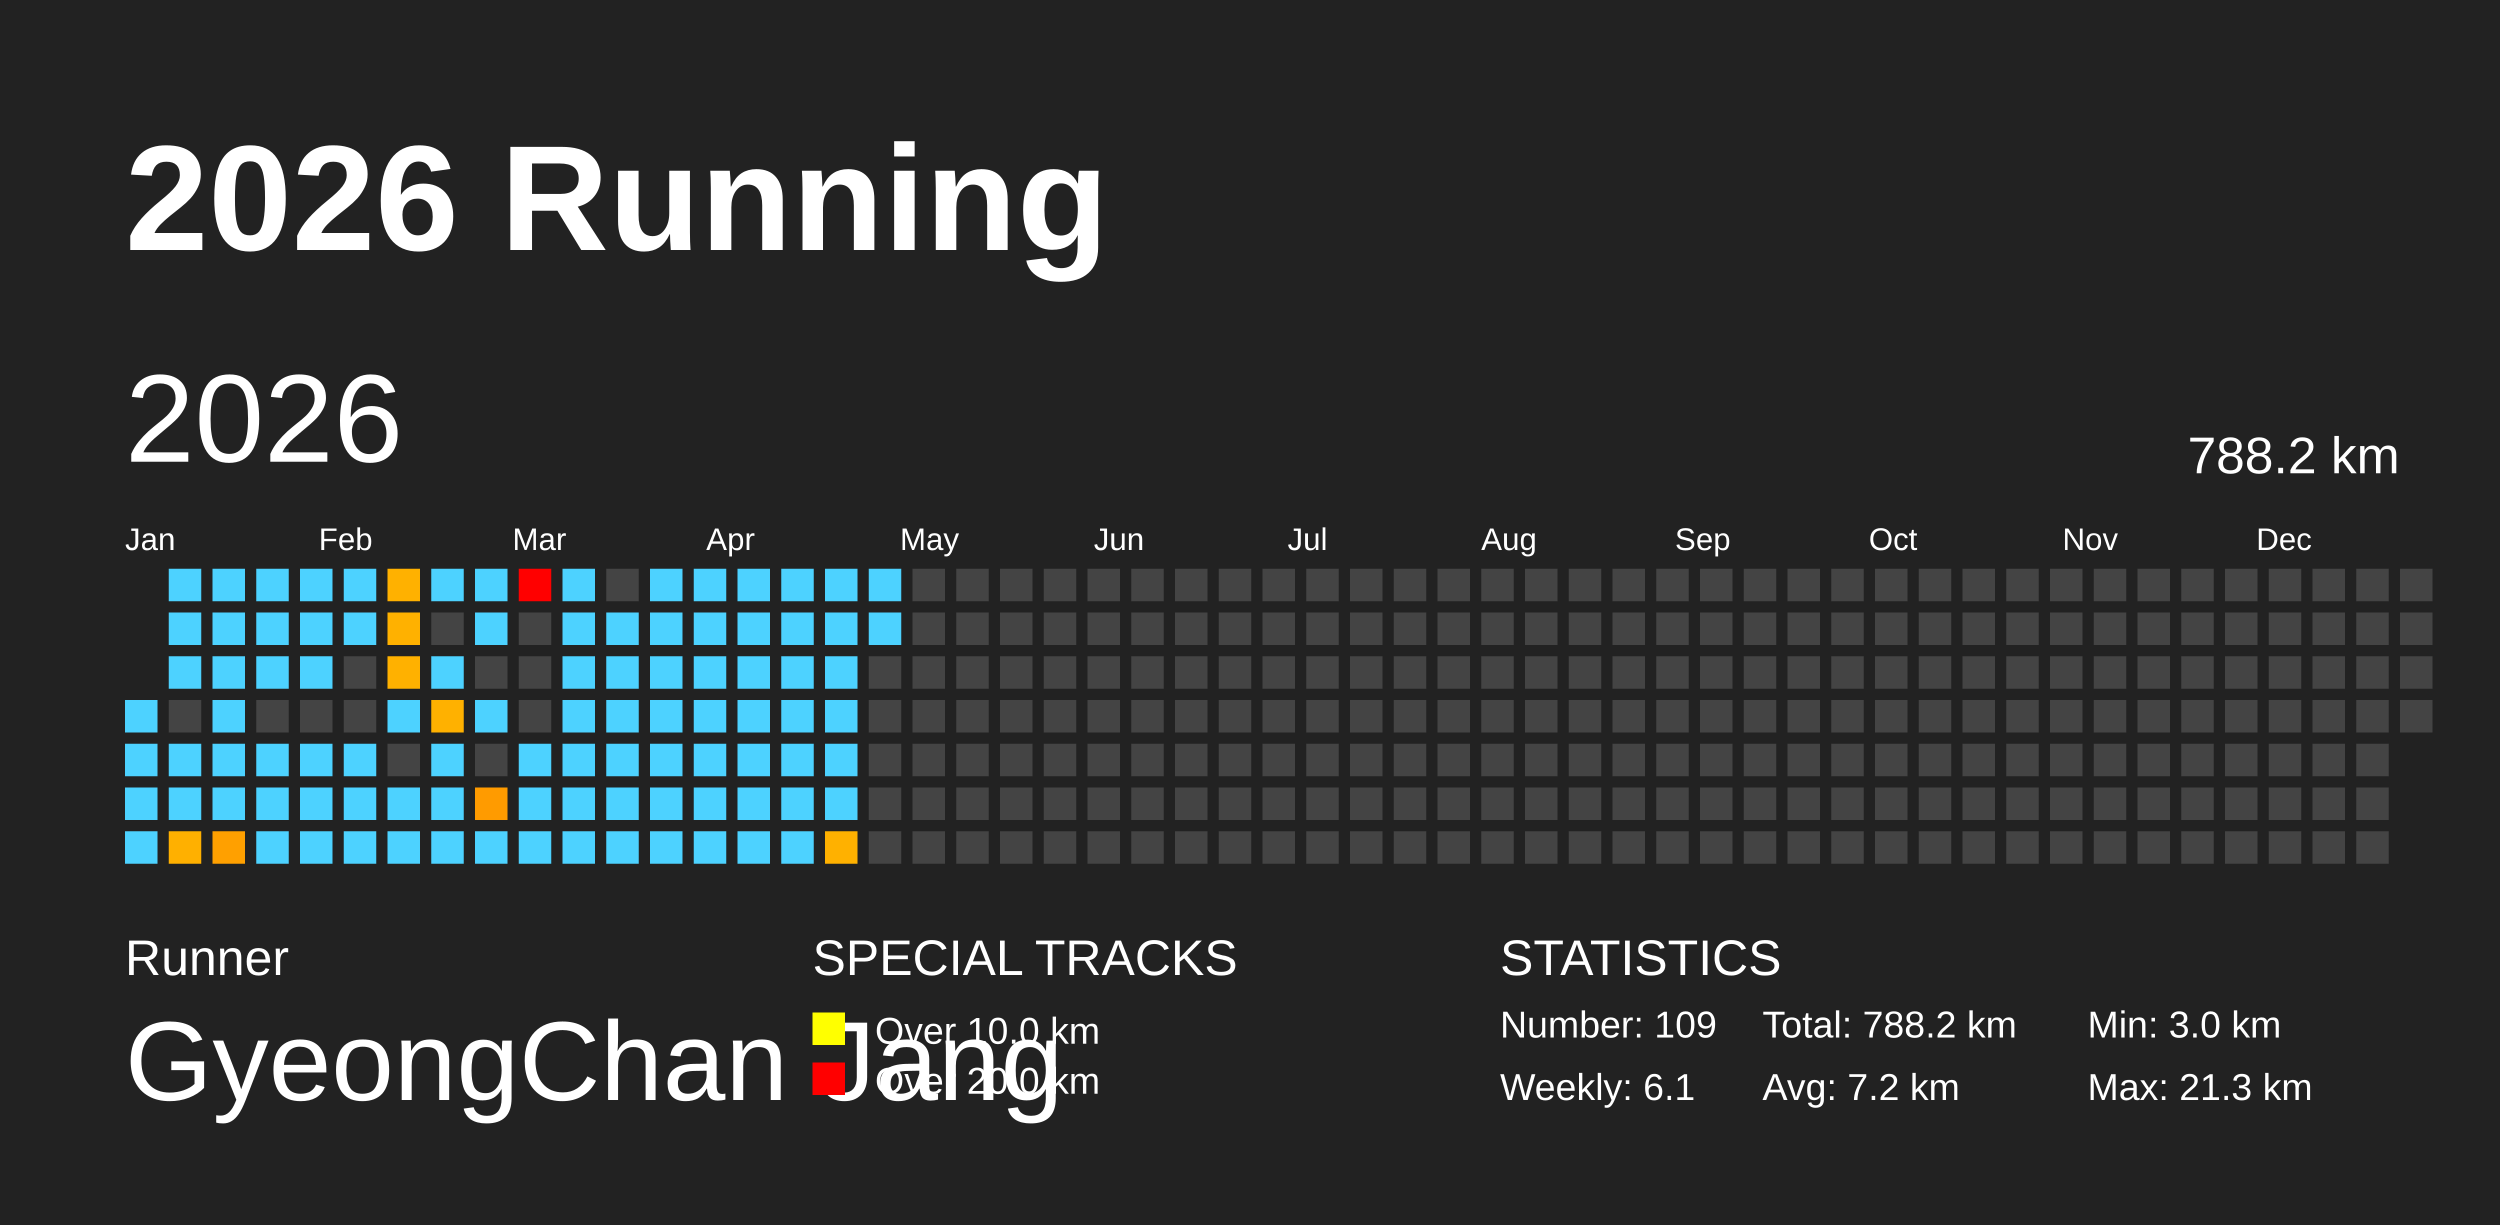
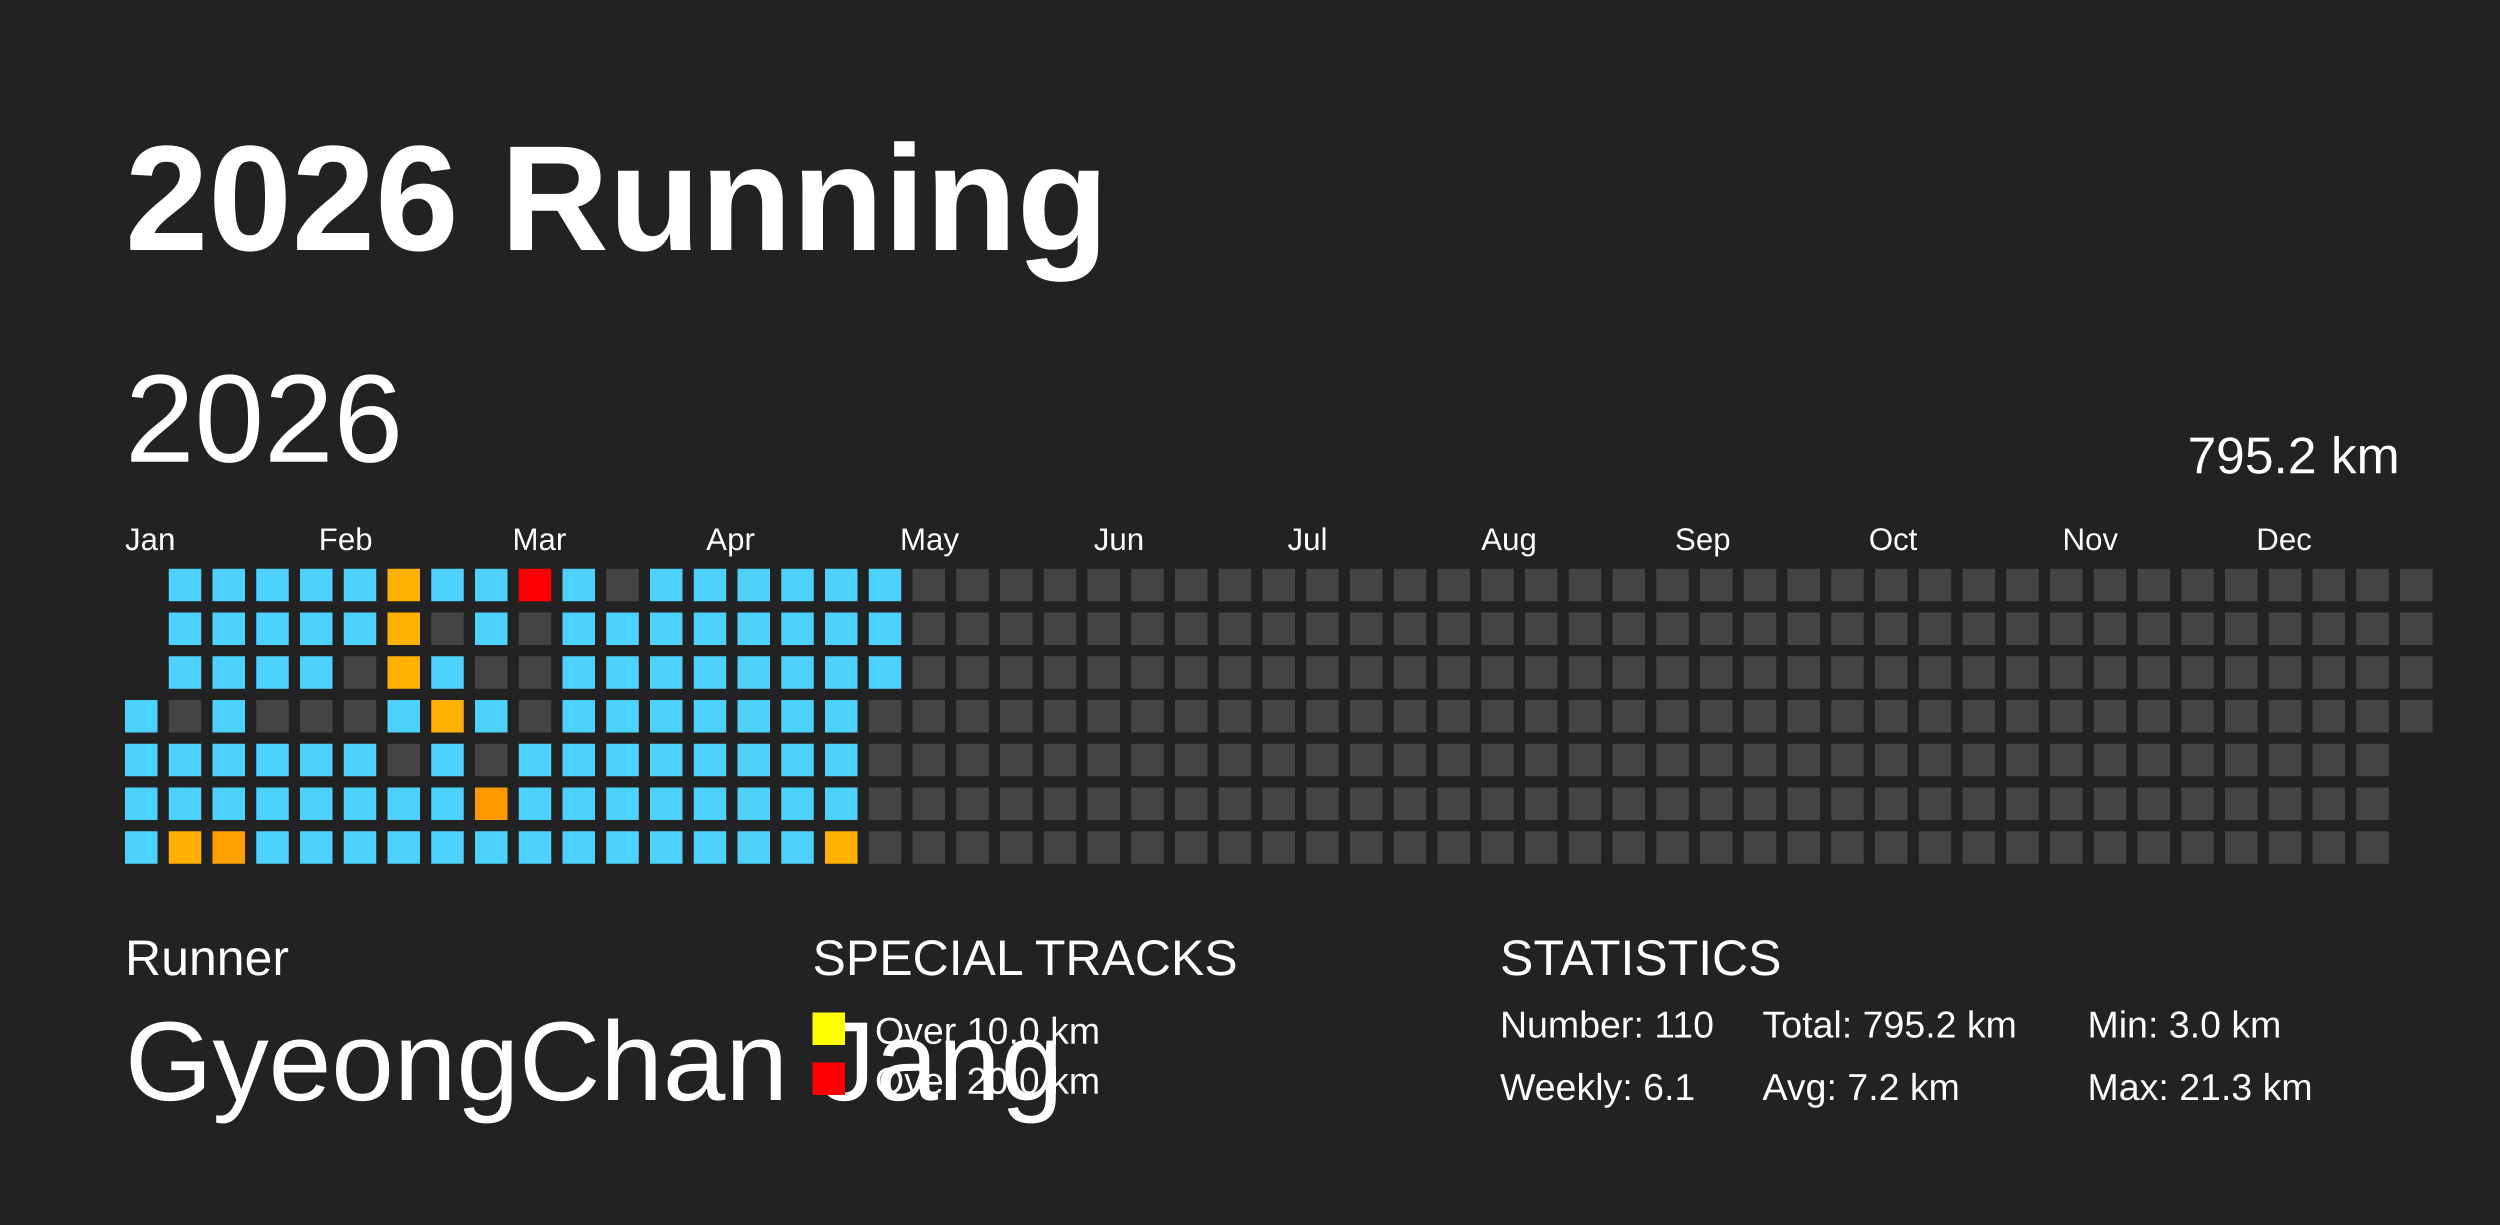
<svg xmlns="http://www.w3.org/2000/svg" baseProfile="full" height="98mm" version="1.1" viewBox="0,0,200,98" width="200mm">
  <defs />
  <rect fill="#222222" height="98" width="200" x="0" y="0" />
  <text fill="#FFFFFF" style="font-size:12px; font-family:Arial; font-weight:bold;" x="10" y="20">2026 Running</text>
  <text fill="#FFFFFF" style="font-size:4px; font-family:Arial" x="10" y="78">Runner</text>
  <text fill="#FFFFFF" style="font-size:9px; font-family:Arial" x="10" y="88">GyeongChan Jang</text>
  <text fill="#FFFFFF" style="font-size:4px; font-family:Arial" x="65" y="78">SPECIAL TRACKS</text>
  <rect fill="yellow" height="2.6" width="2.6" x="65" y="81" />
  <text fill="#FFFFFF" style="font-size:3px; font-family:Arial" x="70" y="83.5">Over 10.0 km</text>
  <rect fill="red" height="2.6" width="2.6" x="65" y="85" />
  <text fill="#FFFFFF" style="font-size:3px; font-family:Arial" x="70" y="87.5">Over 20.0 km</text>
  <text fill="#FFFFFF" style="font-size:4px; font-family:Arial" x="120" y="78">STATISTICS</text>
-   <text fill="#FFFFFF" style="font-size:3px; font-family:Arial" x="120" y="83">Number: 109</text>
+   <text fill="#FFFFFF" style="font-size:3px; font-family:Arial" x="120" y="83">Number: 110</text>
  <text fill="#FFFFFF" style="font-size:3px; font-family:Arial" x="120" y="88">Weekly: 6.1</text>
-   <text fill="#FFFFFF" style="font-size:3px; font-family:Arial" x="141" y="83">Total: 788.2 km</text>
+   <text fill="#FFFFFF" style="font-size:3px; font-family:Arial" x="141" y="83">Total: 795.2 km</text>
  <text fill="#FFFFFF" style="font-size:3px; font-family:Arial" x="141" y="88">Avg: 7.2 km</text>
  <text fill="#FFFFFF" style="font-size:3px; font-family:Arial" x="167" y="83">Min: 3.0 km</text>
  <text fill="#FFFFFF" style="font-size:3px; font-family:Arial" x="167" y="88">Max: 21.3 km</text>
  <text dominant-baseline="hanging" fill="#FFFFFF" style="font-size:10.0px; font-family:Arial;" x="10" y="30">2026</text>
-   <text dominant-baseline="hanging" fill="#FFFFFF" style="font-size:4.125px; font-family:Arial;" x="175" y="35">788.2 km</text>
+   <text dominant-baseline="hanging" fill="#FFFFFF" style="font-size:4.125px; font-family:Arial;" x="175" y="35">795.2 km</text>
  <text fill="#FFFFFF" style="font-size:2.5px; font-family:Arial" x="10.0" y="44">Jan</text>
  <text fill="#FFFFFF" style="font-size:2.5px; font-family:Arial" x="25.5" y="44">Feb</text>
  <text fill="#FFFFFF" style="font-size:2.5px; font-family:Arial" x="41.0" y="44">Mar</text>
  <text fill="#FFFFFF" style="font-size:2.5px; font-family:Arial" x="56.5" y="44">Apr</text>
  <text fill="#FFFFFF" style="font-size:2.5px; font-family:Arial" x="72.0" y="44">May</text>
  <text fill="#FFFFFF" style="font-size:2.5px; font-family:Arial" x="87.5" y="44">Jun</text>
  <text fill="#FFFFFF" style="font-size:2.5px; font-family:Arial" x="103.0" y="44">Jul</text>
  <text fill="#FFFFFF" style="font-size:2.5px; font-family:Arial" x="118.5" y="44">Aug</text>
  <text fill="#FFFFFF" style="font-size:2.5px; font-family:Arial" x="134.0" y="44">Sep</text>
  <text fill="#FFFFFF" style="font-size:2.5px; font-family:Arial" x="149.5" y="44">Oct</text>
  <text fill="#FFFFFF" style="font-size:2.5px; font-family:Arial" x="165.0" y="44">Nov</text>
  <text fill="#FFFFFF" style="font-size:2.5px; font-family:Arial" x="180.5" y="44">Dec</text>
  <rect fill="#4dd2ff" height="2.6" width="2.6" x="10.0" y="56.0" />
  <rect fill="#4dd2ff" height="2.6" width="2.6" x="10.0" y="59.5" />
  <rect fill="#4dd2ff" height="2.6" width="2.6" x="10.0" y="63.0" />
  <rect fill="#4dd2ff" height="2.6" width="2.6" x="10.0" y="66.5" />
  <rect fill="#4dd2ff" height="2.6" width="2.6" x="13.5" y="45.5" />
  <rect fill="#4dd2ff" height="2.6" width="2.6" x="13.5" y="49.0" />
  <rect fill="#4dd2ff" height="2.6" width="2.6" x="13.5" y="52.5" />
  <rect fill="#444444" height="2.6" width="2.6" x="13.5" y="56.0" />
  <rect fill="#4dd2ff" height="2.6" width="2.6" x="13.5" y="59.5" />
  <rect fill="#4dd2ff" height="2.6" width="2.6" x="13.5" y="63.0" />
  <rect fill="#ffb000" height="2.6" width="2.6" x="13.5" y="66.5" />
  <rect fill="#4dd2ff" height="2.6" width="2.6" x="17.0" y="45.5" />
  <rect fill="#4dd2ff" height="2.6" width="2.6" x="17.0" y="49.0" />
  <rect fill="#4dd2ff" height="2.6" width="2.6" x="17.0" y="52.5" />
  <rect fill="#4dd2ff" height="2.6" width="2.6" x="17.0" y="56.0" />
  <rect fill="#4dd2ff" height="2.6" width="2.6" x="17.0" y="59.5" />
  <rect fill="#4dd2ff" height="2.6" width="2.6" x="17.0" y="63.0" />
  <rect fill="#ffa000" height="2.6" width="2.6" x="17.0" y="66.5" />
  <rect fill="#4dd2ff" height="2.6" width="2.6" x="20.5" y="45.5" />
  <rect fill="#4dd2ff" height="2.6" width="2.6" x="20.5" y="49.0" />
  <rect fill="#4dd2ff" height="2.6" width="2.6" x="20.5" y="52.5" />
  <rect fill="#444444" height="2.6" width="2.6" x="20.5" y="56.0" />
  <rect fill="#4dd2ff" height="2.6" width="2.6" x="20.5" y="59.5" />
  <rect fill="#4dd2ff" height="2.6" width="2.6" x="20.5" y="63.0" />
  <rect fill="#4dd2ff" height="2.6" width="2.6" x="20.5" y="66.5" />
  <rect fill="#4dd2ff" height="2.6" width="2.6" x="24.0" y="45.5" />
  <rect fill="#4dd2ff" height="2.6" width="2.6" x="24.0" y="49.0" />
  <rect fill="#4dd2ff" height="2.6" width="2.6" x="24.0" y="52.5" />
  <rect fill="#444444" height="2.6" width="2.6" x="24.0" y="56.0" />
  <rect fill="#4dd2ff" height="2.6" width="2.6" x="24.0" y="59.5" />
  <rect fill="#4dd2ff" height="2.6" width="2.6" x="24.0" y="63.0" />
  <rect fill="#4dd2ff" height="2.6" width="2.6" x="24.0" y="66.5" />
  <rect fill="#4dd2ff" height="2.6" width="2.6" x="27.5" y="45.5" />
  <rect fill="#4dd2ff" height="2.6" width="2.6" x="27.5" y="49.0" />
  <rect fill="#444444" height="2.6" width="2.6" x="27.5" y="52.5" />
  <rect fill="#444444" height="2.6" width="2.6" x="27.5" y="56.0" />
  <rect fill="#4dd2ff" height="2.6" width="2.6" x="27.5" y="59.5" />
  <rect fill="#4dd2ff" height="2.6" width="2.6" x="27.5" y="63.0" />
  <rect fill="#4dd2ff" height="2.6" width="2.6" x="27.5" y="66.5" />
  <rect fill="#ffb100" height="2.6" width="2.6" x="31.0" y="45.5" />
  <rect fill="#ffb100" height="2.6" width="2.6" x="31.0" y="49.0" />
  <rect fill="#ffb100" height="2.6" width="2.6" x="31.0" y="52.5" />
  <rect fill="#4dd2ff" height="2.6" width="2.6" x="31.0" y="56.0" />
  <rect fill="#444444" height="2.6" width="2.6" x="31.0" y="59.5" />
  <rect fill="#4dd2ff" height="2.6" width="2.6" x="31.0" y="63.0" />
  <rect fill="#4dd2ff" height="2.6" width="2.6" x="31.0" y="66.5" />
  <rect fill="#4dd2ff" height="2.6" width="2.6" x="34.5" y="45.5" />
  <rect fill="#444444" height="2.6" width="2.6" x="34.5" y="49.0" />
  <rect fill="#4dd2ff" height="2.6" width="2.6" x="34.5" y="52.5" />
  <rect fill="#ffb100" height="2.6" width="2.6" x="34.5" y="56.0" />
  <rect fill="#4dd2ff" height="2.6" width="2.6" x="34.5" y="59.5" />
  <rect fill="#4dd2ff" height="2.6" width="2.6" x="34.5" y="63.0" />
  <rect fill="#4dd2ff" height="2.6" width="2.6" x="34.5" y="66.5" />
  <rect fill="#4dd2ff" height="2.6" width="2.6" x="38.0" y="45.5" />
  <rect fill="#4dd2ff" height="2.6" width="2.6" x="38.0" y="49.0" />
  <rect fill="#444444" height="2.6" width="2.6" x="38.0" y="52.5" />
  <rect fill="#4dd2ff" height="2.6" width="2.6" x="38.0" y="56.0" />
  <rect fill="#444444" height="2.6" width="2.6" x="38.0" y="59.5" />
  <rect fill="#ff9b00" height="2.6" width="2.6" x="38.0" y="63.0" />
  <rect fill="#4dd2ff" height="2.6" width="2.6" x="38.0" y="66.5" />
  <rect fill="red" height="2.6" width="2.6" x="41.5" y="45.5" />
  <rect fill="#444444" height="2.6" width="2.6" x="41.5" y="49.0" />
  <rect fill="#444444" height="2.6" width="2.6" x="41.5" y="52.5" />
  <rect fill="#444444" height="2.6" width="2.6" x="41.5" y="56.0" />
  <rect fill="#4dd2ff" height="2.6" width="2.6" x="41.5" y="59.5" />
  <rect fill="#4dd2ff" height="2.6" width="2.6" x="41.5" y="63.0" />
  <rect fill="#4dd2ff" height="2.6" width="2.6" x="41.5" y="66.5" />
  <rect fill="#4dd2ff" height="2.6" width="2.6" x="45.0" y="45.5" />
  <rect fill="#4dd2ff" height="2.6" width="2.6" x="45.0" y="49.0" />
  <rect fill="#4dd2ff" height="2.6" width="2.6" x="45.0" y="52.5" />
  <rect fill="#4dd2ff" height="2.6" width="2.6" x="45.0" y="56.0" />
  <rect fill="#4dd2ff" height="2.6" width="2.6" x="45.0" y="59.5" />
  <rect fill="#4dd2ff" height="2.6" width="2.6" x="45.0" y="63.0" />
  <rect fill="#4dd2ff" height="2.6" width="2.6" x="45.0" y="66.5" />
  <rect fill="#444444" height="2.6" width="2.6" x="48.5" y="45.5" />
  <rect fill="#4dd2ff" height="2.6" width="2.6" x="48.5" y="49.0" />
  <rect fill="#4dd2ff" height="2.6" width="2.6" x="48.5" y="52.5" />
  <rect fill="#4dd2ff" height="2.6" width="2.6" x="48.5" y="56.0" />
  <rect fill="#4dd2ff" height="2.6" width="2.6" x="48.5" y="59.5" />
  <rect fill="#4dd2ff" height="2.6" width="2.6" x="48.5" y="63.0" />
  <rect fill="#4dd2ff" height="2.6" width="2.6" x="48.5" y="66.5" />
  <rect fill="#4dd2ff" height="2.6" width="2.6" x="52.0" y="45.5" />
  <rect fill="#4dd2ff" height="2.6" width="2.6" x="52.0" y="49.0" />
  <rect fill="#4dd2ff" height="2.6" width="2.6" x="52.0" y="52.5" />
  <rect fill="#4dd2ff" height="2.6" width="2.6" x="52.0" y="56.0" />
  <rect fill="#4dd2ff" height="2.6" width="2.6" x="52.0" y="59.5" />
  <rect fill="#4dd2ff" height="2.6" width="2.6" x="52.0" y="63.0" />
  <rect fill="#4dd2ff" height="2.6" width="2.6" x="52.0" y="66.5" />
  <rect fill="#4dd2ff" height="2.6" width="2.6" x="55.5" y="45.5" />
  <rect fill="#4dd2ff" height="2.6" width="2.6" x="55.5" y="49.0" />
  <rect fill="#4dd2ff" height="2.6" width="2.6" x="55.5" y="52.5" />
  <rect fill="#4dd2ff" height="2.6" width="2.6" x="55.5" y="56.0" />
  <rect fill="#4dd2ff" height="2.6" width="2.6" x="55.5" y="59.5" />
  <rect fill="#4dd2ff" height="2.6" width="2.6" x="55.5" y="63.0" />
  <rect fill="#4dd2ff" height="2.6" width="2.6" x="55.5" y="66.5" />
  <rect fill="#4dd2ff" height="2.6" width="2.6" x="59.0" y="45.5" />
  <rect fill="#4dd2ff" height="2.6" width="2.6" x="59.0" y="49.0" />
  <rect fill="#4dd2ff" height="2.6" width="2.6" x="59.0" y="52.5" />
  <rect fill="#4dd2ff" height="2.6" width="2.6" x="59.0" y="56.0" />
  <rect fill="#4dd2ff" height="2.6" width="2.6" x="59.0" y="59.5" />
  <rect fill="#4dd2ff" height="2.6" width="2.6" x="59.0" y="63.0" />
  <rect fill="#4dd2ff" height="2.6" width="2.6" x="59.0" y="66.5" />
  <rect fill="#4dd2ff" height="2.6" width="2.6" x="62.5" y="45.5" />
  <rect fill="#4dd2ff" height="2.6" width="2.6" x="62.5" y="49.0" />
  <rect fill="#4dd2ff" height="2.6" width="2.6" x="62.5" y="52.5" />
  <rect fill="#4dd2ff" height="2.6" width="2.6" x="62.5" y="56.0" />
  <rect fill="#4dd2ff" height="2.6" width="2.6" x="62.5" y="59.5" />
  <rect fill="#4dd2ff" height="2.6" width="2.6" x="62.5" y="63.0" />
  <rect fill="#4dd2ff" height="2.6" width="2.6" x="62.5" y="66.5" />
  <rect fill="#4dd2ff" height="2.6" width="2.6" x="66.0" y="45.5" />
  <rect fill="#4dd2ff" height="2.6" width="2.6" x="66.0" y="49.0" />
  <rect fill="#4dd2ff" height="2.6" width="2.6" x="66.0" y="52.5" />
  <rect fill="#4dd2ff" height="2.6" width="2.6" x="66.0" y="56.0" />
  <rect fill="#4dd2ff" height="2.6" width="2.6" x="66.0" y="59.5" />
  <rect fill="#4dd2ff" height="2.6" width="2.6" x="66.0" y="63.0" />
  <rect fill="#ffb100" height="2.6" width="2.6" x="66.0" y="66.5" />
  <rect fill="#4dd2ff" height="2.6" width="2.6" x="69.5" y="45.5" />
  <rect fill="#4dd2ff" height="2.6" width="2.6" x="69.5" y="49.0" />
-   <rect fill="#444444" height="2.6" width="2.6" x="69.5" y="52.5" />
+   <rect fill="#4dd2ff" height="2.6" width="2.6" x="69.5" y="52.5" />
  <rect fill="#444444" height="2.6" width="2.6" x="69.5" y="56.0" />
  <rect fill="#444444" height="2.6" width="2.6" x="69.5" y="59.5" />
  <rect fill="#444444" height="2.6" width="2.6" x="69.5" y="63.0" />
  <rect fill="#444444" height="2.6" width="2.6" x="69.5" y="66.5" />
  <rect fill="#444444" height="2.6" width="2.6" x="73.0" y="45.5" />
  <rect fill="#444444" height="2.6" width="2.6" x="73.0" y="49.0" />
  <rect fill="#444444" height="2.6" width="2.6" x="73.0" y="52.5" />
  <rect fill="#444444" height="2.6" width="2.6" x="73.0" y="56.0" />
  <rect fill="#444444" height="2.6" width="2.6" x="73.0" y="59.5" />
  <rect fill="#444444" height="2.6" width="2.6" x="73.0" y="63.0" />
  <rect fill="#444444" height="2.6" width="2.6" x="73.0" y="66.5" />
  <rect fill="#444444" height="2.6" width="2.6" x="76.5" y="45.5" />
  <rect fill="#444444" height="2.6" width="2.6" x="76.5" y="49.0" />
  <rect fill="#444444" height="2.6" width="2.6" x="76.5" y="52.5" />
  <rect fill="#444444" height="2.6" width="2.6" x="76.5" y="56.0" />
  <rect fill="#444444" height="2.6" width="2.6" x="76.5" y="59.5" />
  <rect fill="#444444" height="2.6" width="2.6" x="76.5" y="63.0" />
  <rect fill="#444444" height="2.6" width="2.6" x="76.5" y="66.5" />
  <rect fill="#444444" height="2.6" width="2.6" x="80.0" y="45.5" />
  <rect fill="#444444" height="2.6" width="2.6" x="80.0" y="49.0" />
  <rect fill="#444444" height="2.6" width="2.6" x="80.0" y="52.5" />
  <rect fill="#444444" height="2.6" width="2.6" x="80.0" y="56.0" />
  <rect fill="#444444" height="2.6" width="2.6" x="80.0" y="59.5" />
  <rect fill="#444444" height="2.6" width="2.6" x="80.0" y="63.0" />
  <rect fill="#444444" height="2.6" width="2.6" x="80.0" y="66.5" />
  <rect fill="#444444" height="2.6" width="2.6" x="83.5" y="45.5" />
  <rect fill="#444444" height="2.6" width="2.6" x="83.5" y="49.0" />
  <rect fill="#444444" height="2.6" width="2.6" x="83.5" y="52.5" />
  <rect fill="#444444" height="2.6" width="2.6" x="83.5" y="56.0" />
  <rect fill="#444444" height="2.6" width="2.6" x="83.5" y="59.5" />
  <rect fill="#444444" height="2.6" width="2.6" x="83.5" y="63.0" />
  <rect fill="#444444" height="2.6" width="2.6" x="83.5" y="66.5" />
  <rect fill="#444444" height="2.6" width="2.6" x="87.0" y="45.5" />
  <rect fill="#444444" height="2.6" width="2.6" x="87.0" y="49.0" />
  <rect fill="#444444" height="2.6" width="2.6" x="87.0" y="52.5" />
  <rect fill="#444444" height="2.6" width="2.6" x="87.0" y="56.0" />
  <rect fill="#444444" height="2.6" width="2.6" x="87.0" y="59.5" />
  <rect fill="#444444" height="2.6" width="2.6" x="87.0" y="63.0" />
  <rect fill="#444444" height="2.6" width="2.6" x="87.0" y="66.5" />
  <rect fill="#444444" height="2.6" width="2.6" x="90.5" y="45.5" />
  <rect fill="#444444" height="2.6" width="2.6" x="90.5" y="49.0" />
  <rect fill="#444444" height="2.6" width="2.6" x="90.5" y="52.5" />
  <rect fill="#444444" height="2.6" width="2.6" x="90.5" y="56.0" />
  <rect fill="#444444" height="2.6" width="2.6" x="90.5" y="59.5" />
  <rect fill="#444444" height="2.6" width="2.6" x="90.5" y="63.0" />
  <rect fill="#444444" height="2.6" width="2.6" x="90.5" y="66.5" />
  <rect fill="#444444" height="2.6" width="2.6" x="94.0" y="45.5" />
  <rect fill="#444444" height="2.6" width="2.6" x="94.0" y="49.0" />
  <rect fill="#444444" height="2.6" width="2.6" x="94.0" y="52.5" />
  <rect fill="#444444" height="2.6" width="2.6" x="94.0" y="56.0" />
  <rect fill="#444444" height="2.6" width="2.6" x="94.0" y="59.5" />
  <rect fill="#444444" height="2.6" width="2.6" x="94.0" y="63.0" />
  <rect fill="#444444" height="2.6" width="2.6" x="94.0" y="66.5" />
  <rect fill="#444444" height="2.6" width="2.6" x="97.5" y="45.5" />
  <rect fill="#444444" height="2.6" width="2.6" x="97.5" y="49.0" />
  <rect fill="#444444" height="2.6" width="2.6" x="97.5" y="52.5" />
  <rect fill="#444444" height="2.6" width="2.6" x="97.5" y="56.0" />
  <rect fill="#444444" height="2.6" width="2.6" x="97.5" y="59.5" />
  <rect fill="#444444" height="2.6" width="2.6" x="97.5" y="63.0" />
  <rect fill="#444444" height="2.6" width="2.6" x="97.5" y="66.5" />
  <rect fill="#444444" height="2.6" width="2.6" x="101.0" y="45.5" />
  <rect fill="#444444" height="2.6" width="2.6" x="101.0" y="49.0" />
  <rect fill="#444444" height="2.6" width="2.6" x="101.0" y="52.5" />
  <rect fill="#444444" height="2.6" width="2.6" x="101.0" y="56.0" />
  <rect fill="#444444" height="2.6" width="2.6" x="101.0" y="59.5" />
  <rect fill="#444444" height="2.6" width="2.6" x="101.0" y="63.0" />
  <rect fill="#444444" height="2.6" width="2.6" x="101.0" y="66.5" />
  <rect fill="#444444" height="2.6" width="2.6" x="104.5" y="45.5" />
  <rect fill="#444444" height="2.6" width="2.6" x="104.5" y="49.0" />
  <rect fill="#444444" height="2.6" width="2.6" x="104.5" y="52.5" />
  <rect fill="#444444" height="2.6" width="2.6" x="104.5" y="56.0" />
  <rect fill="#444444" height="2.6" width="2.6" x="104.5" y="59.5" />
  <rect fill="#444444" height="2.6" width="2.6" x="104.5" y="63.0" />
  <rect fill="#444444" height="2.6" width="2.6" x="104.5" y="66.5" />
  <rect fill="#444444" height="2.6" width="2.6" x="108.0" y="45.5" />
  <rect fill="#444444" height="2.6" width="2.6" x="108.0" y="49.0" />
  <rect fill="#444444" height="2.6" width="2.6" x="108.0" y="52.5" />
  <rect fill="#444444" height="2.6" width="2.6" x="108.0" y="56.0" />
  <rect fill="#444444" height="2.6" width="2.6" x="108.0" y="59.5" />
  <rect fill="#444444" height="2.6" width="2.6" x="108.0" y="63.0" />
  <rect fill="#444444" height="2.6" width="2.6" x="108.0" y="66.5" />
  <rect fill="#444444" height="2.6" width="2.6" x="111.5" y="45.5" />
  <rect fill="#444444" height="2.6" width="2.6" x="111.5" y="49.0" />
  <rect fill="#444444" height="2.6" width="2.6" x="111.5" y="52.5" />
  <rect fill="#444444" height="2.6" width="2.6" x="111.5" y="56.0" />
  <rect fill="#444444" height="2.6" width="2.6" x="111.5" y="59.5" />
  <rect fill="#444444" height="2.6" width="2.6" x="111.5" y="63.0" />
  <rect fill="#444444" height="2.6" width="2.6" x="111.5" y="66.5" />
  <rect fill="#444444" height="2.6" width="2.6" x="115.0" y="45.5" />
  <rect fill="#444444" height="2.6" width="2.6" x="115.0" y="49.0" />
  <rect fill="#444444" height="2.6" width="2.6" x="115.0" y="52.5" />
  <rect fill="#444444" height="2.6" width="2.6" x="115.0" y="56.0" />
  <rect fill="#444444" height="2.6" width="2.6" x="115.0" y="59.5" />
  <rect fill="#444444" height="2.6" width="2.6" x="115.0" y="63.0" />
  <rect fill="#444444" height="2.6" width="2.6" x="115.0" y="66.5" />
  <rect fill="#444444" height="2.6" width="2.6" x="118.5" y="45.5" />
  <rect fill="#444444" height="2.6" width="2.6" x="118.5" y="49.0" />
  <rect fill="#444444" height="2.6" width="2.6" x="118.5" y="52.5" />
  <rect fill="#444444" height="2.6" width="2.6" x="118.5" y="56.0" />
  <rect fill="#444444" height="2.6" width="2.6" x="118.5" y="59.5" />
  <rect fill="#444444" height="2.6" width="2.6" x="118.5" y="63.0" />
  <rect fill="#444444" height="2.6" width="2.6" x="118.5" y="66.5" />
  <rect fill="#444444" height="2.6" width="2.6" x="122.0" y="45.5" />
  <rect fill="#444444" height="2.6" width="2.6" x="122.0" y="49.0" />
  <rect fill="#444444" height="2.6" width="2.6" x="122.0" y="52.5" />
  <rect fill="#444444" height="2.6" width="2.6" x="122.0" y="56.0" />
  <rect fill="#444444" height="2.6" width="2.6" x="122.0" y="59.5" />
  <rect fill="#444444" height="2.6" width="2.6" x="122.0" y="63.0" />
  <rect fill="#444444" height="2.6" width="2.6" x="122.0" y="66.5" />
  <rect fill="#444444" height="2.6" width="2.6" x="125.5" y="45.5" />
  <rect fill="#444444" height="2.6" width="2.6" x="125.5" y="49.0" />
  <rect fill="#444444" height="2.6" width="2.6" x="125.5" y="52.5" />
  <rect fill="#444444" height="2.6" width="2.6" x="125.5" y="56.0" />
  <rect fill="#444444" height="2.6" width="2.6" x="125.5" y="59.5" />
  <rect fill="#444444" height="2.6" width="2.6" x="125.5" y="63.0" />
  <rect fill="#444444" height="2.6" width="2.6" x="125.5" y="66.5" />
  <rect fill="#444444" height="2.6" width="2.6" x="129.0" y="45.5" />
  <rect fill="#444444" height="2.6" width="2.6" x="129.0" y="49.0" />
  <rect fill="#444444" height="2.6" width="2.6" x="129.0" y="52.5" />
  <rect fill="#444444" height="2.6" width="2.6" x="129.0" y="56.0" />
  <rect fill="#444444" height="2.6" width="2.6" x="129.0" y="59.5" />
  <rect fill="#444444" height="2.6" width="2.6" x="129.0" y="63.0" />
  <rect fill="#444444" height="2.6" width="2.6" x="129.0" y="66.5" />
  <rect fill="#444444" height="2.6" width="2.6" x="132.5" y="45.5" />
  <rect fill="#444444" height="2.6" width="2.6" x="132.5" y="49.0" />
  <rect fill="#444444" height="2.6" width="2.6" x="132.5" y="52.5" />
  <rect fill="#444444" height="2.6" width="2.6" x="132.5" y="56.0" />
  <rect fill="#444444" height="2.6" width="2.6" x="132.5" y="59.5" />
  <rect fill="#444444" height="2.6" width="2.6" x="132.5" y="63.0" />
  <rect fill="#444444" height="2.6" width="2.6" x="132.5" y="66.5" />
  <rect fill="#444444" height="2.6" width="2.6" x="136.0" y="45.5" />
  <rect fill="#444444" height="2.6" width="2.6" x="136.0" y="49.0" />
  <rect fill="#444444" height="2.6" width="2.6" x="136.0" y="52.5" />
  <rect fill="#444444" height="2.6" width="2.6" x="136.0" y="56.0" />
  <rect fill="#444444" height="2.6" width="2.6" x="136.0" y="59.5" />
  <rect fill="#444444" height="2.6" width="2.6" x="136.0" y="63.0" />
  <rect fill="#444444" height="2.6" width="2.6" x="136.0" y="66.5" />
  <rect fill="#444444" height="2.6" width="2.6" x="139.5" y="45.5" />
  <rect fill="#444444" height="2.6" width="2.6" x="139.5" y="49.0" />
  <rect fill="#444444" height="2.6" width="2.6" x="139.5" y="52.5" />
  <rect fill="#444444" height="2.6" width="2.6" x="139.5" y="56.0" />
  <rect fill="#444444" height="2.6" width="2.6" x="139.5" y="59.5" />
  <rect fill="#444444" height="2.6" width="2.6" x="139.5" y="63.0" />
  <rect fill="#444444" height="2.6" width="2.6" x="139.5" y="66.5" />
  <rect fill="#444444" height="2.6" width="2.6" x="143.0" y="45.5" />
  <rect fill="#444444" height="2.6" width="2.6" x="143.0" y="49.0" />
  <rect fill="#444444" height="2.6" width="2.6" x="143.0" y="52.5" />
  <rect fill="#444444" height="2.6" width="2.6" x="143.0" y="56.0" />
  <rect fill="#444444" height="2.6" width="2.6" x="143.0" y="59.5" />
  <rect fill="#444444" height="2.6" width="2.6" x="143.0" y="63.0" />
  <rect fill="#444444" height="2.6" width="2.6" x="143.0" y="66.5" />
  <rect fill="#444444" height="2.6" width="2.6" x="146.5" y="45.5" />
  <rect fill="#444444" height="2.6" width="2.6" x="146.5" y="49.0" />
  <rect fill="#444444" height="2.6" width="2.6" x="146.5" y="52.5" />
  <rect fill="#444444" height="2.6" width="2.6" x="146.5" y="56.0" />
  <rect fill="#444444" height="2.6" width="2.6" x="146.5" y="59.5" />
  <rect fill="#444444" height="2.6" width="2.6" x="146.5" y="63.0" />
  <rect fill="#444444" height="2.6" width="2.6" x="146.5" y="66.5" />
  <rect fill="#444444" height="2.6" width="2.6" x="150.0" y="45.5" />
  <rect fill="#444444" height="2.6" width="2.6" x="150.0" y="49.0" />
  <rect fill="#444444" height="2.6" width="2.6" x="150.0" y="52.5" />
  <rect fill="#444444" height="2.6" width="2.6" x="150.0" y="56.0" />
  <rect fill="#444444" height="2.6" width="2.6" x="150.0" y="59.5" />
  <rect fill="#444444" height="2.6" width="2.6" x="150.0" y="63.0" />
  <rect fill="#444444" height="2.6" width="2.6" x="150.0" y="66.5" />
  <rect fill="#444444" height="2.6" width="2.6" x="153.5" y="45.5" />
  <rect fill="#444444" height="2.6" width="2.6" x="153.5" y="49.0" />
  <rect fill="#444444" height="2.6" width="2.6" x="153.5" y="52.5" />
  <rect fill="#444444" height="2.6" width="2.6" x="153.5" y="56.0" />
  <rect fill="#444444" height="2.6" width="2.6" x="153.5" y="59.5" />
  <rect fill="#444444" height="2.6" width="2.6" x="153.5" y="63.0" />
  <rect fill="#444444" height="2.6" width="2.6" x="153.5" y="66.5" />
  <rect fill="#444444" height="2.6" width="2.6" x="157.0" y="45.5" />
  <rect fill="#444444" height="2.6" width="2.6" x="157.0" y="49.0" />
  <rect fill="#444444" height="2.6" width="2.6" x="157.0" y="52.5" />
  <rect fill="#444444" height="2.6" width="2.6" x="157.0" y="56.0" />
  <rect fill="#444444" height="2.6" width="2.6" x="157.0" y="59.5" />
  <rect fill="#444444" height="2.6" width="2.6" x="157.0" y="63.0" />
  <rect fill="#444444" height="2.6" width="2.6" x="157.0" y="66.5" />
  <rect fill="#444444" height="2.6" width="2.6" x="160.5" y="45.5" />
  <rect fill="#444444" height="2.6" width="2.6" x="160.5" y="49.0" />
  <rect fill="#444444" height="2.6" width="2.6" x="160.5" y="52.5" />
  <rect fill="#444444" height="2.6" width="2.6" x="160.5" y="56.0" />
  <rect fill="#444444" height="2.6" width="2.6" x="160.5" y="59.5" />
  <rect fill="#444444" height="2.6" width="2.6" x="160.5" y="63.0" />
  <rect fill="#444444" height="2.6" width="2.6" x="160.5" y="66.5" />
  <rect fill="#444444" height="2.6" width="2.6" x="164.0" y="45.5" />
  <rect fill="#444444" height="2.6" width="2.6" x="164.0" y="49.0" />
  <rect fill="#444444" height="2.6" width="2.6" x="164.0" y="52.5" />
  <rect fill="#444444" height="2.6" width="2.6" x="164.0" y="56.0" />
  <rect fill="#444444" height="2.6" width="2.6" x="164.0" y="59.5" />
  <rect fill="#444444" height="2.6" width="2.6" x="164.0" y="63.0" />
  <rect fill="#444444" height="2.6" width="2.6" x="164.0" y="66.5" />
  <rect fill="#444444" height="2.6" width="2.6" x="167.5" y="45.5" />
  <rect fill="#444444" height="2.6" width="2.6" x="167.5" y="49.0" />
  <rect fill="#444444" height="2.6" width="2.6" x="167.5" y="52.5" />
  <rect fill="#444444" height="2.6" width="2.6" x="167.5" y="56.0" />
  <rect fill="#444444" height="2.6" width="2.6" x="167.5" y="59.5" />
  <rect fill="#444444" height="2.6" width="2.6" x="167.5" y="63.0" />
  <rect fill="#444444" height="2.6" width="2.6" x="167.5" y="66.5" />
  <rect fill="#444444" height="2.6" width="2.6" x="171.0" y="45.5" />
  <rect fill="#444444" height="2.6" width="2.6" x="171.0" y="49.0" />
  <rect fill="#444444" height="2.6" width="2.6" x="171.0" y="52.5" />
  <rect fill="#444444" height="2.6" width="2.6" x="171.0" y="56.0" />
  <rect fill="#444444" height="2.6" width="2.6" x="171.0" y="59.5" />
  <rect fill="#444444" height="2.6" width="2.6" x="171.0" y="63.0" />
  <rect fill="#444444" height="2.6" width="2.6" x="171.0" y="66.5" />
  <rect fill="#444444" height="2.6" width="2.6" x="174.5" y="45.5" />
  <rect fill="#444444" height="2.6" width="2.6" x="174.5" y="49.0" />
  <rect fill="#444444" height="2.6" width="2.6" x="174.5" y="52.5" />
  <rect fill="#444444" height="2.6" width="2.6" x="174.5" y="56.0" />
  <rect fill="#444444" height="2.6" width="2.6" x="174.5" y="59.5" />
  <rect fill="#444444" height="2.6" width="2.6" x="174.5" y="63.0" />
  <rect fill="#444444" height="2.6" width="2.6" x="174.5" y="66.5" />
  <rect fill="#444444" height="2.6" width="2.6" x="178.0" y="45.5" />
  <rect fill="#444444" height="2.6" width="2.6" x="178.0" y="49.0" />
  <rect fill="#444444" height="2.6" width="2.6" x="178.0" y="52.5" />
  <rect fill="#444444" height="2.6" width="2.6" x="178.0" y="56.0" />
  <rect fill="#444444" height="2.6" width="2.6" x="178.0" y="59.5" />
  <rect fill="#444444" height="2.6" width="2.6" x="178.0" y="63.0" />
  <rect fill="#444444" height="2.6" width="2.6" x="178.0" y="66.5" />
  <rect fill="#444444" height="2.6" width="2.6" x="181.5" y="45.5" />
  <rect fill="#444444" height="2.6" width="2.6" x="181.5" y="49.0" />
  <rect fill="#444444" height="2.6" width="2.6" x="181.5" y="52.5" />
  <rect fill="#444444" height="2.6" width="2.6" x="181.5" y="56.0" />
  <rect fill="#444444" height="2.6" width="2.6" x="181.5" y="59.5" />
  <rect fill="#444444" height="2.6" width="2.6" x="181.5" y="63.0" />
  <rect fill="#444444" height="2.6" width="2.6" x="181.5" y="66.5" />
  <rect fill="#444444" height="2.6" width="2.6" x="185.0" y="45.5" />
  <rect fill="#444444" height="2.6" width="2.6" x="185.0" y="49.0" />
  <rect fill="#444444" height="2.6" width="2.6" x="185.0" y="52.5" />
  <rect fill="#444444" height="2.6" width="2.6" x="185.0" y="56.0" />
  <rect fill="#444444" height="2.6" width="2.6" x="185.0" y="59.5" />
  <rect fill="#444444" height="2.6" width="2.6" x="185.0" y="63.0" />
  <rect fill="#444444" height="2.6" width="2.6" x="185.0" y="66.5" />
  <rect fill="#444444" height="2.6" width="2.6" x="188.5" y="45.5" />
  <rect fill="#444444" height="2.6" width="2.6" x="188.5" y="49.0" />
  <rect fill="#444444" height="2.6" width="2.6" x="188.5" y="52.5" />
  <rect fill="#444444" height="2.6" width="2.6" x="188.5" y="56.0" />
  <rect fill="#444444" height="2.6" width="2.6" x="188.5" y="59.5" />
  <rect fill="#444444" height="2.6" width="2.6" x="188.5" y="63.0" />
  <rect fill="#444444" height="2.6" width="2.6" x="188.5" y="66.5" />
  <rect fill="#444444" height="2.6" width="2.6" x="192.0" y="45.5" />
  <rect fill="#444444" height="2.6" width="2.6" x="192.0" y="49.0" />
  <rect fill="#444444" height="2.6" width="2.6" x="192.0" y="52.5" />
  <rect fill="#444444" height="2.6" width="2.6" x="192.0" y="56.0" />
</svg>
